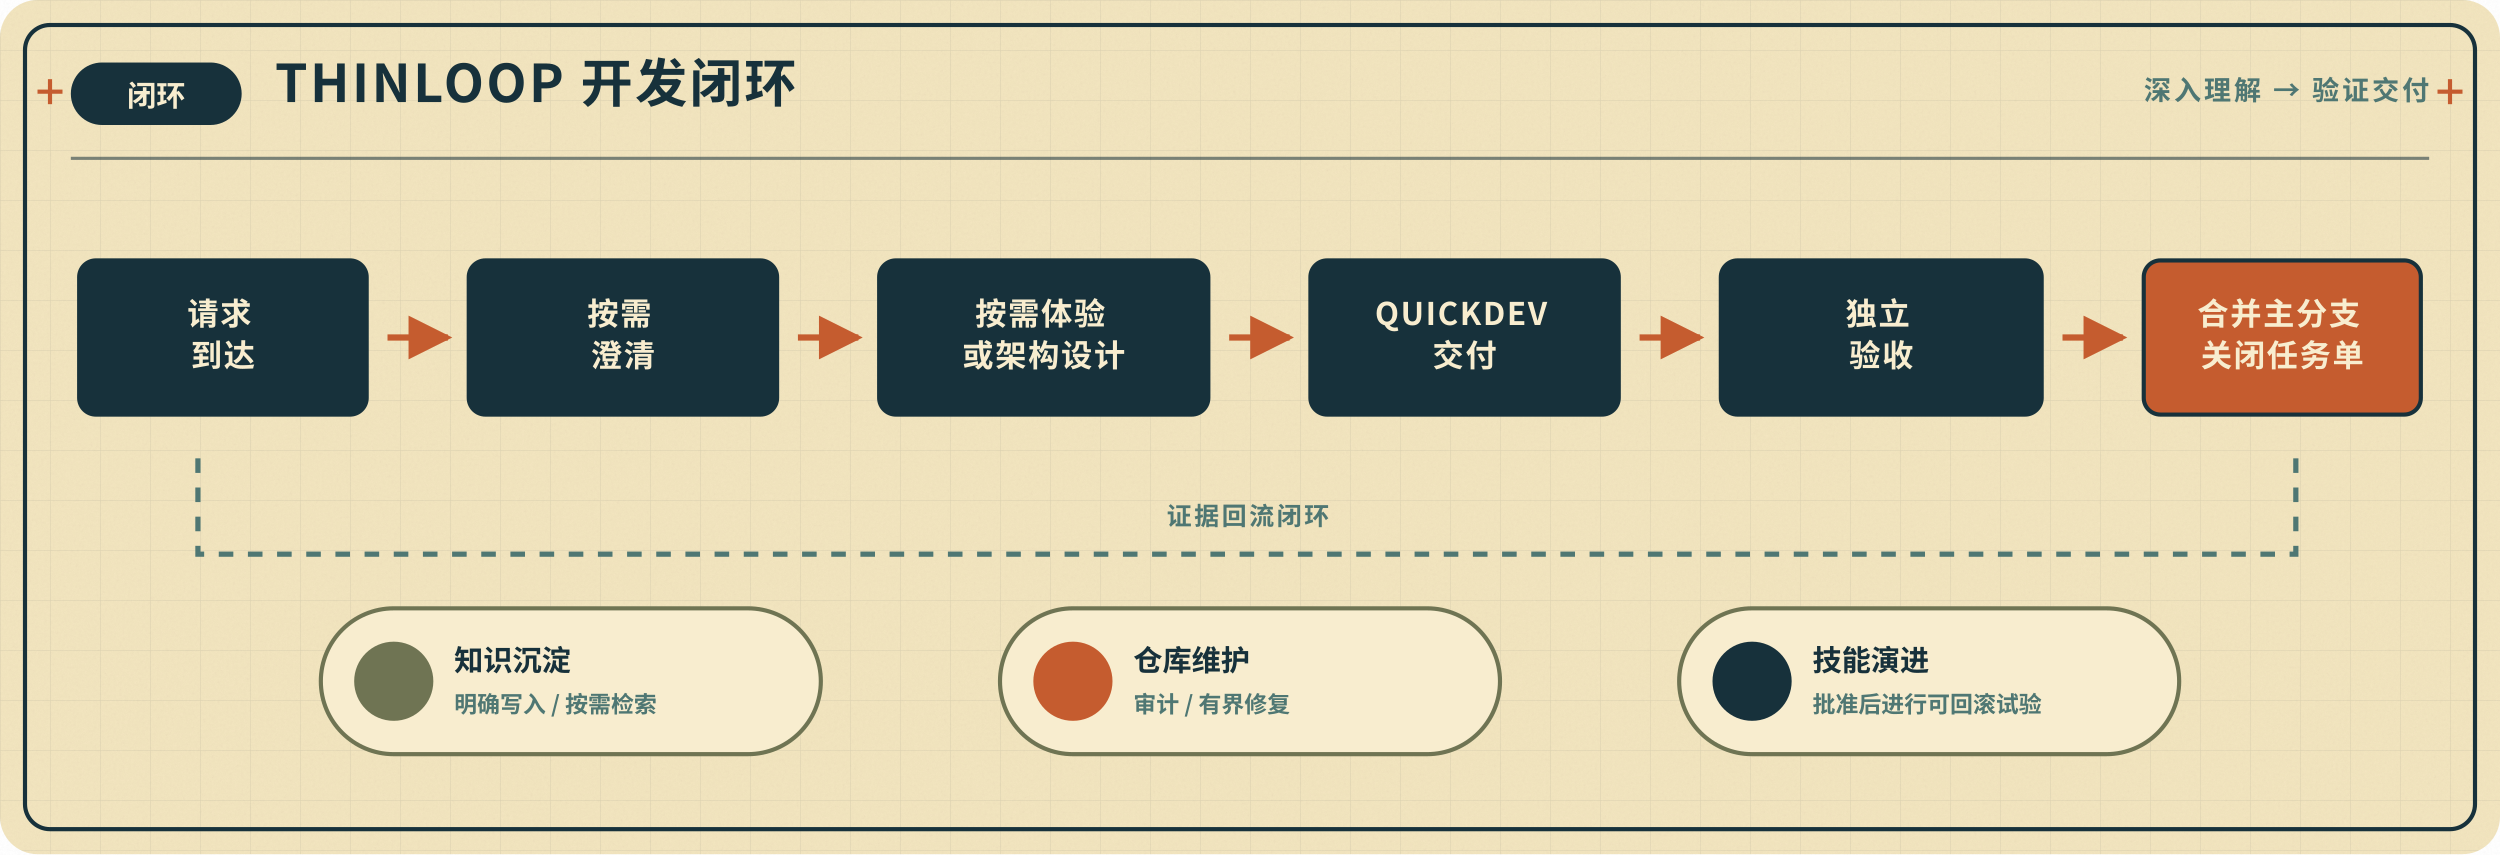
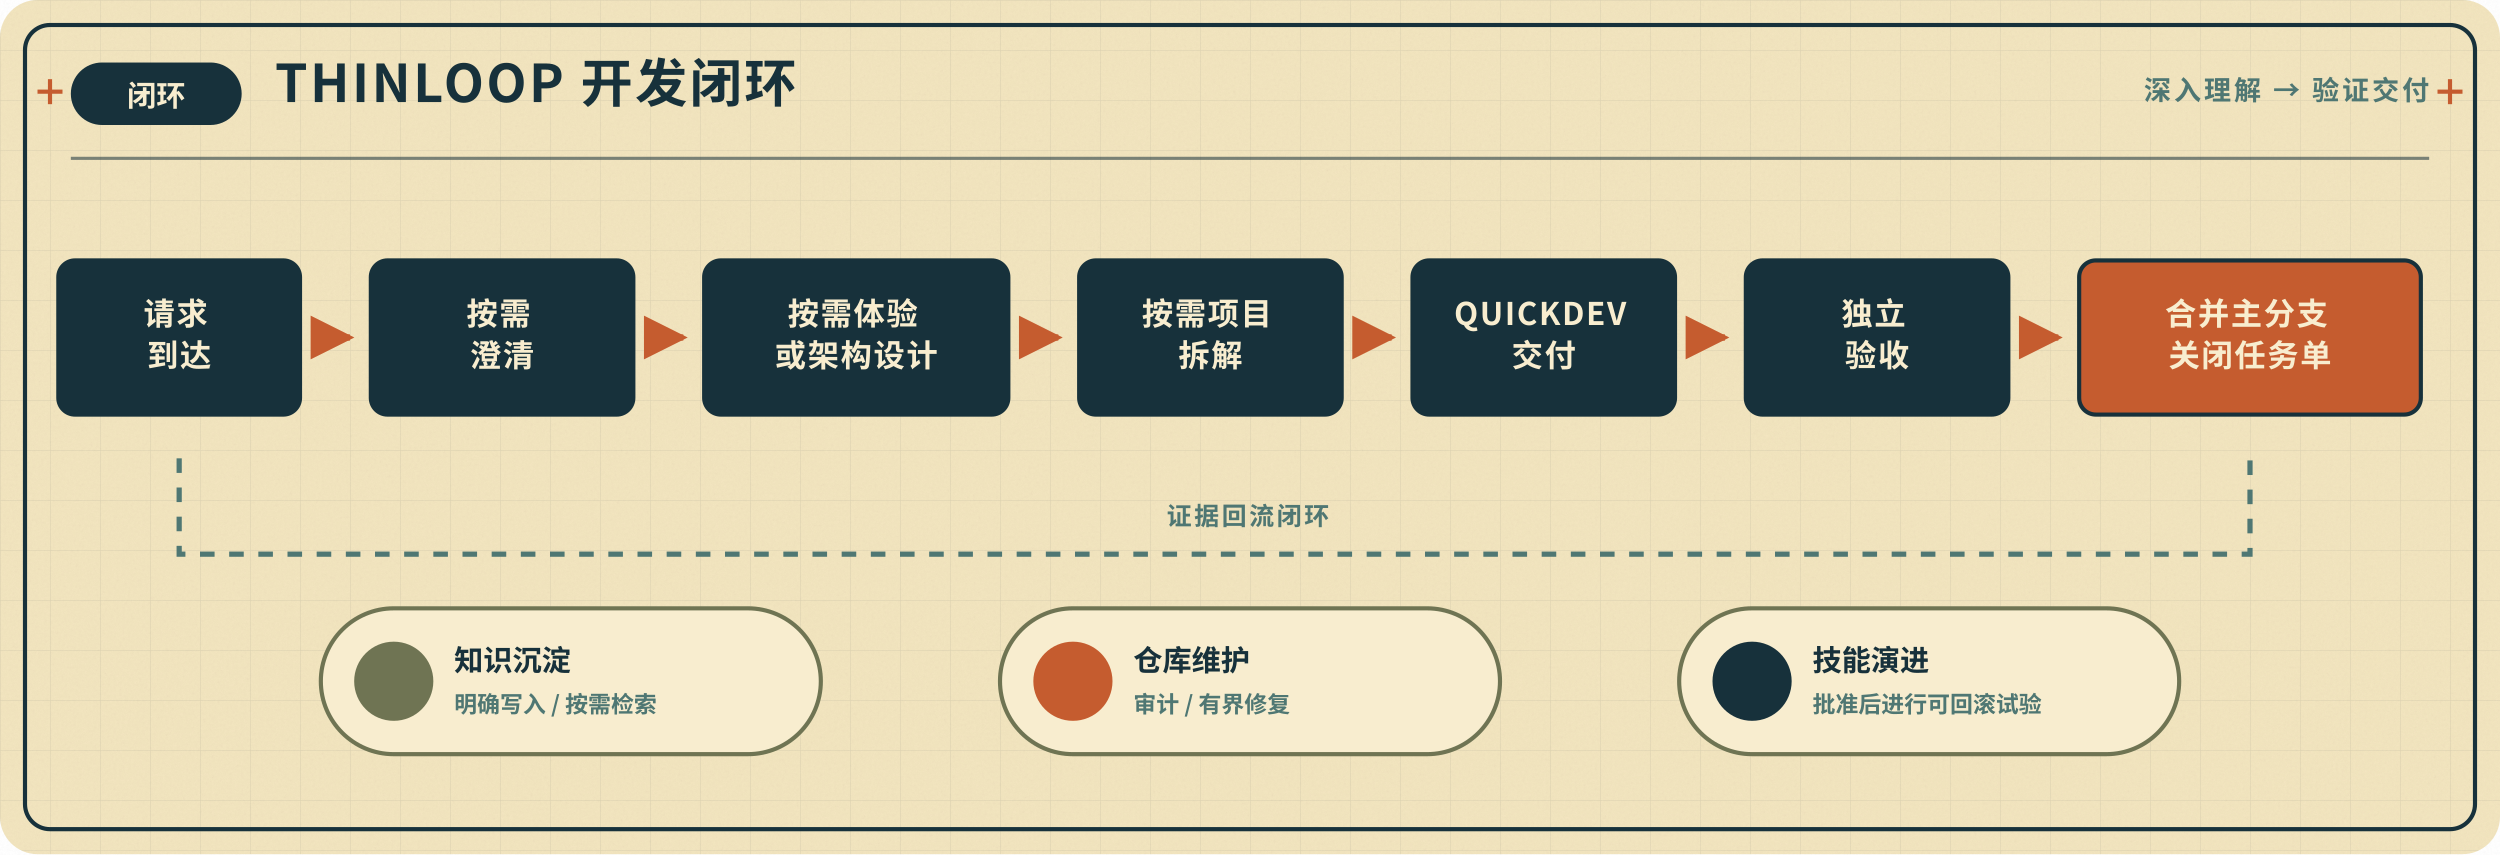
<svg xmlns="http://www.w3.org/2000/svg" width="1200" height="410" viewBox="0 0 1200 410" role="img" aria-labelledby="title desc">
  <defs>
    <pattern id="grid" width="24" height="24" patternUnits="userSpaceOnUse">
      <path d="M 24 0 L 0 0 0 24" fill="none" stroke="#17313b" stroke-width="0.55" opacity="0.1" />
    </pattern>
    <filter id="paperNoise" x="0" y="0" width="100%" height="100%">
      <feTurbulence type="fractalNoise" baseFrequency="0.72" numOctaves="3" seed="11" />
      <feColorMatrix type="saturate" values="0" />
      <feComponentTransfer>
        <feFuncA type="table" tableValues="0 0.08" />
      </feComponentTransfer>
    </filter>
    <marker id="arrow" viewBox="0 0 10 10" refX="9" refY="5" markerWidth="7" markerHeight="7" orient="auto-start-reverse">
      <path d="M 0 0 L 10 5 L 0 10 z" fill="#c55c2f" />
    </marker>
  </defs>
  <rect width="1200" height="410" rx="18" fill="#f2e4bd" />
  <rect width="1200" height="410" rx="18" fill="url(#grid)" />
  <rect width="1200" height="410" rx="18" filter="url(#paperNoise)" opacity="0.8" />
  <rect x="12" y="12" width="1176" height="386" rx="12" fill="none" stroke="#17313b" stroke-width="2" />
  <path d="M 18 44 H 30 M 24 38 V 50 M 1170 44 H 1182 M 1176 38 V 50" stroke="#c55c2f" stroke-width="2" />
  <rect x="34" y="30" width="82" height="30" rx="15" fill="#17313b" />
  <text x="75" y="51" fill="#f8edcf" text-anchor="middle" font-family="'PingFang SC', 'Microsoft YaHei', 'Noto Sans CJK SC', ui-monospace, monospace" font-size="14" font-weight="700">闭环</text>
  <text x="132" y="49" fill="#17313b" font-family="'PingFang SC', 'Microsoft YaHei', 'Noto Sans CJK SC', ui-monospace, monospace" font-size="25" font-weight="800" letter-spacing="1.2">THINLOOP 开发闭环</text>
  <text x="1166" y="48" fill="#4f7773" text-anchor="end" font-family="'PingFang SC', 'Microsoft YaHei', 'Noto Sans CJK SC', ui-monospace, monospace" font-size="13" font-weight="700" letter-spacing="1.4">深入理解 → 验证交付</text>
  <line x1="34" y1="76" x2="1166" y2="76" stroke="#17313b" stroke-width="1.5" opacity="0.55" />
-   <path d="M 186 162 H 215" fill="none" stroke="#c55c2f" stroke-width="3" marker-end="url(#arrow)" />
+   <path d="M 154 162 H 168" fill="none" stroke="#c55c2f" stroke-width="3" marker-end="url(#arrow)" />
  <g>
-     <rect x="38" y="125" width="138" height="74" rx="8" fill="#17313b" stroke="#17313b" stroke-width="2" />
-     <text x="107" y="156" fill="#f8edcf" text-anchor="middle" font-family="'PingFang SC', 'Microsoft YaHei', 'Noto Sans CJK SC', ui-monospace, monospace" font-size="15" font-weight="800" letter-spacing="0.8">
-       <tspan x="107">请求</tspan>
-       <tspan x="107" dy="20">到达</tspan>
+     <rect x="28" y="125" width="116" height="74" rx="8" fill="#17313b" stroke="#17313b" stroke-width="2" />
+     <text x="86" y="156" fill="#f8edcf" text-anchor="middle" font-family="'PingFang SC', 'Microsoft YaHei', 'Noto Sans CJK SC', ui-monospace, monospace" font-size="15" font-weight="800" letter-spacing="0.8">
+       <tspan x="86">请求</tspan>
+       <tspan x="86" dy="20">到达</tspan>
    </text>
  </g>
-   <path d="M 383 162 H 412" fill="none" stroke="#c55c2f" stroke-width="3" marker-end="url(#arrow)" />
+   <path d="M 314 162 H 328" fill="none" stroke="#c55c2f" stroke-width="3" marker-end="url(#arrow)" />
  <g>
-     <rect x="225" y="125" width="148" height="74" rx="8" fill="#17313b" stroke="#17313b" stroke-width="2" />
-     <text x="299" y="156" fill="#f8edcf" text-anchor="middle" font-family="'PingFang SC', 'Microsoft YaHei', 'Noto Sans CJK SC', ui-monospace, monospace" font-size="15" font-weight="800" letter-spacing="0.8">
-       <tspan x="299">按需</tspan>
-       <tspan x="299" dy="20">澄清</tspan>
+     <rect x="178" y="125" width="126" height="74" rx="8" fill="#17313b" stroke="#17313b" stroke-width="2" />
+     <text x="241" y="156" fill="#f8edcf" text-anchor="middle" font-family="'PingFang SC', 'Microsoft YaHei', 'Noto Sans CJK SC', ui-monospace, monospace" font-size="15" font-weight="800" letter-spacing="0.8">
+       <tspan x="241">按需</tspan>
+       <tspan x="241" dy="20">澄清</tspan>
    </text>
  </g>
-   <path d="M 590 162 H 619" fill="none" stroke="#c55c2f" stroke-width="3" marker-end="url(#arrow)" />
+   <path d="M 494 162 H 508" fill="none" stroke="#c55c2f" stroke-width="3" marker-end="url(#arrow)" />
  <g>
-     <rect x="422" y="125" width="158" height="74" rx="8" fill="#17313b" stroke="#17313b" stroke-width="2" />
-     <text x="501" y="156" fill="#f8edcf" text-anchor="middle" font-family="'PingFang SC', 'Microsoft YaHei', 'Noto Sans CJK SC', ui-monospace, monospace" font-size="15" font-weight="800" letter-spacing="0.8">
-       <tspan x="501">按需体验</tspan>
-       <tspan x="501" dy="20">或架构设计</tspan>
+     <rect x="338" y="125" width="146" height="74" rx="8" fill="#17313b" stroke="#17313b" stroke-width="2" />
+     <text x="411" y="156" fill="#f8edcf" text-anchor="middle" font-family="'PingFang SC', 'Microsoft YaHei', 'Noto Sans CJK SC', ui-monospace, monospace" font-size="15" font-weight="800" letter-spacing="0.8">
+       <tspan x="411">按需体验</tspan>
+       <tspan x="411" dy="20">或架构设计</tspan>
    </text>
  </g>
-   <path d="M 787 162 H 816" fill="none" stroke="#c55c2f" stroke-width="3" marker-end="url(#arrow)" />
+   <path d="M 654 162 H 668" fill="none" stroke="#c55c2f" stroke-width="3" marker-end="url(#arrow)" />
  <g>
-     <rect x="629" y="125" width="148" height="74" rx="8" fill="#17313b" stroke="#17313b" stroke-width="2" />
-     <text x="703" y="156" fill="#f8edcf" text-anchor="middle" font-family="'PingFang SC', 'Microsoft YaHei', 'Noto Sans CJK SC', ui-monospace, monospace" font-size="15" font-weight="800" letter-spacing="0.8">
-       <tspan x="703">QUICKDEV</tspan>
-       <tspan x="703" dy="20">交付</tspan>
+     <rect x="518" y="125" width="126" height="74" rx="8" fill="#17313b" stroke="#17313b" stroke-width="2" />
+     <text x="581" y="156" fill="#f8edcf" text-anchor="middle" font-family="'PingFang SC', 'Microsoft YaHei', 'Noto Sans CJK SC', ui-monospace, monospace" font-size="15" font-weight="800" letter-spacing="0.8">
+       <tspan x="581">按需项目</tspan>
+       <tspan x="581" dy="20">拆解</tspan>
    </text>
  </g>
-   <path d="M 990 162 H 1019" fill="none" stroke="#c55c2f" stroke-width="3" marker-end="url(#arrow)" />
+   <path d="M 814 162 H 828" fill="none" stroke="#c55c2f" stroke-width="3" marker-end="url(#arrow)" />
  <g>
-     <rect x="826" y="125" width="154" height="74" rx="8" fill="#17313b" stroke="#17313b" stroke-width="2" />
-     <text x="903" y="156" fill="#f8edcf" text-anchor="middle" font-family="'PingFang SC', 'Microsoft YaHei', 'Noto Sans CJK SC', ui-monospace, monospace" font-size="15" font-weight="800" letter-spacing="0.8">
-       <tspan x="903">独立</tspan>
-       <tspan x="903" dy="20">验收</tspan>
+     <rect x="678" y="125" width="126" height="74" rx="8" fill="#17313b" stroke="#17313b" stroke-width="2" />
+     <text x="741" y="156" fill="#f8edcf" text-anchor="middle" font-family="'PingFang SC', 'Microsoft YaHei', 'Noto Sans CJK SC', ui-monospace, monospace" font-size="15" font-weight="800" letter-spacing="0.8">
+       <tspan x="741">QUICKDEV</tspan>
+       <tspan x="741" dy="20">交付</tspan>
+     </text>
+   </g>
+   <path d="M 974 162 H 988" fill="none" stroke="#c55c2f" stroke-width="3" marker-end="url(#arrow)" />
+   <g>
+     <rect x="838" y="125" width="126" height="74" rx="8" fill="#17313b" stroke="#17313b" stroke-width="2" />
+     <text x="901" y="156" fill="#f8edcf" text-anchor="middle" font-family="'PingFang SC', 'Microsoft YaHei', 'Noto Sans CJK SC', ui-monospace, monospace" font-size="15" font-weight="800" letter-spacing="0.8">
+       <tspan x="901">独立</tspan>
+       <tspan x="901" dy="20">验收</tspan>
    </text>
  </g>
  <g>
-     <rect x="1029" y="125" width="133" height="74" rx="8" fill="#c55c2f" stroke="#17313b" stroke-width="2" />
-     <text x="1095.5" y="156" fill="#f8edcf" text-anchor="middle" font-family="'PingFang SC', 'Microsoft YaHei', 'Noto Sans CJK SC', ui-monospace, monospace" font-size="15" font-weight="800" letter-spacing="0.8">
-       <tspan x="1095.5">合并主分支</tspan>
-       <tspan x="1095.5" dy="20">关闭任务单</tspan>
+     <rect x="998" y="125" width="164" height="74" rx="8" fill="#c55c2f" stroke="#17313b" stroke-width="2" />
+     <text x="1080" y="156" fill="#f8edcf" text-anchor="middle" font-family="'PingFang SC', 'Microsoft YaHei', 'Noto Sans CJK SC', ui-monospace, monospace" font-size="15" font-weight="800" letter-spacing="0.8">
+       <tspan x="1080">合并主分支</tspan>
+       <tspan x="1080" dy="20">关闭任务单</tspan>
    </text>
  </g>
-   <path d="M 95 220 V 266 H 1102 V 220" fill="none" stroke="#4f7773" stroke-width="2.5" stroke-dasharray="7 7" />
+   <path d="M 86 220 V 266 H 1080 V 220" fill="none" stroke="#4f7773" stroke-width="2.5" stroke-dasharray="7 7" />
  <text x="599" y="252" fill="#4f7773" text-anchor="middle" font-family="'PingFang SC', 'Microsoft YaHei', 'Noto Sans CJK SC', ui-monospace, monospace" font-size="12" font-weight="800" letter-spacing="1.2">证据回流闭环</text>
  <g>
    <rect x="154" y="292" width="240" height="70" rx="35" fill="#f8edcf" stroke="#6f7453" stroke-width="2" />
    <circle cx="189" cy="327" r="19" fill="#6f7453" />
    <text x="218" y="322" fill="#17313b" font-family="'PingFang SC', 'Microsoft YaHei', 'Noto Sans CJK SC', ui-monospace, monospace" font-size="14" font-weight="800">知识沉淀</text>
    <text x="218" y="342" fill="#4f7773" font-family="'PingFang SC', 'Microsoft YaHei', 'Noto Sans CJK SC', ui-monospace, monospace" font-size="11" font-weight="700">明确写入 / 按需检索</text>
  </g>
  <g>
    <rect x="480" y="292" width="240" height="70" rx="35" fill="#f8edcf" stroke="#6f7453" stroke-width="2" />
    <circle cx="515" cy="327" r="19" fill="#c55c2f" />
    <text x="544" y="322" fill="#17313b" font-family="'PingFang SC', 'Microsoft YaHei', 'Noto Sans CJK SC', ui-monospace, monospace" font-size="14" font-weight="800">仓库维护</text>
    <text x="544" y="342" fill="#4f7773" font-family="'PingFang SC', 'Microsoft YaHei', 'Noto Sans CJK SC', ui-monospace, monospace" font-size="11" font-weight="700">审计 / 有界修复</text>
  </g>
  <g>
    <rect x="806" y="292" width="240" height="70" rx="35" fill="#f8edcf" stroke="#6f7453" stroke-width="2" />
    <circle cx="841" cy="327" r="19" fill="#17313b" />
    <text x="870" y="322" fill="#17313b" font-family="'PingFang SC', 'Microsoft YaHei', 'Noto Sans CJK SC', ui-monospace, monospace" font-size="14" font-weight="800">技能演进</text>
    <text x="870" y="342" fill="#4f7773" font-family="'PingFang SC', 'Microsoft YaHei', 'Noto Sans CJK SC', ui-monospace, monospace" font-size="11" font-weight="700">批准后进行可回滚试验</text>
  </g>
</svg>
